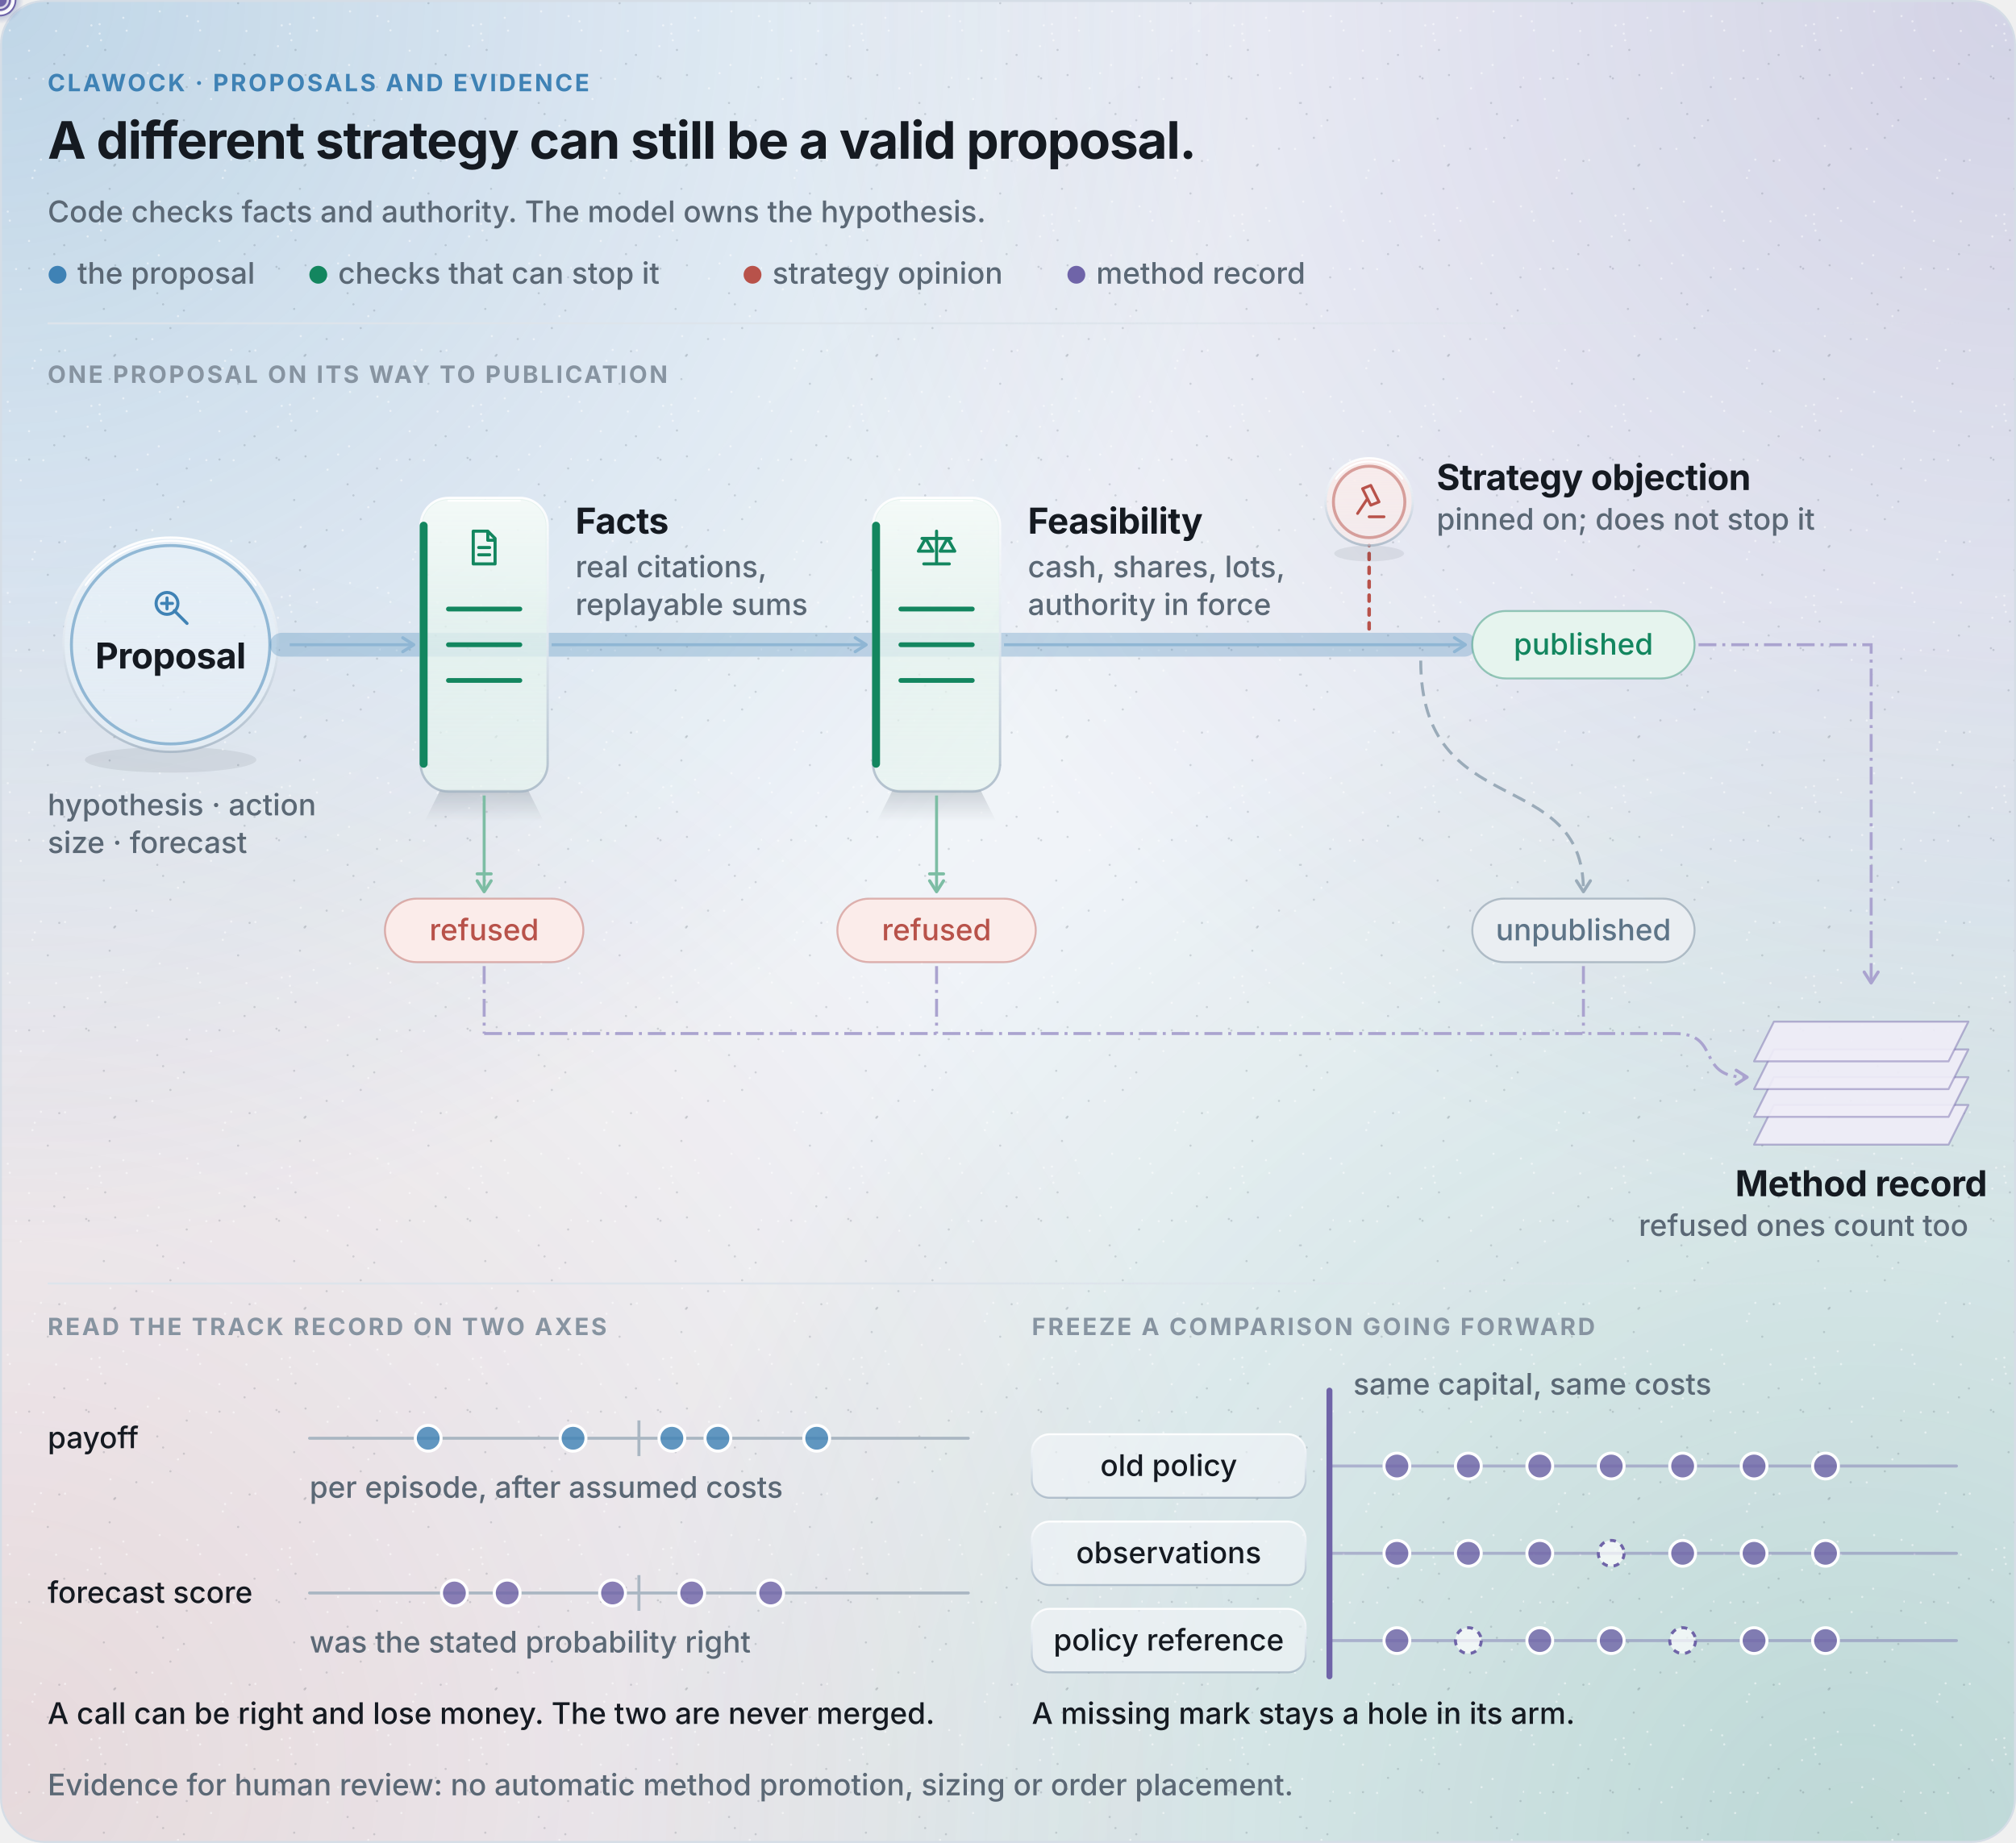
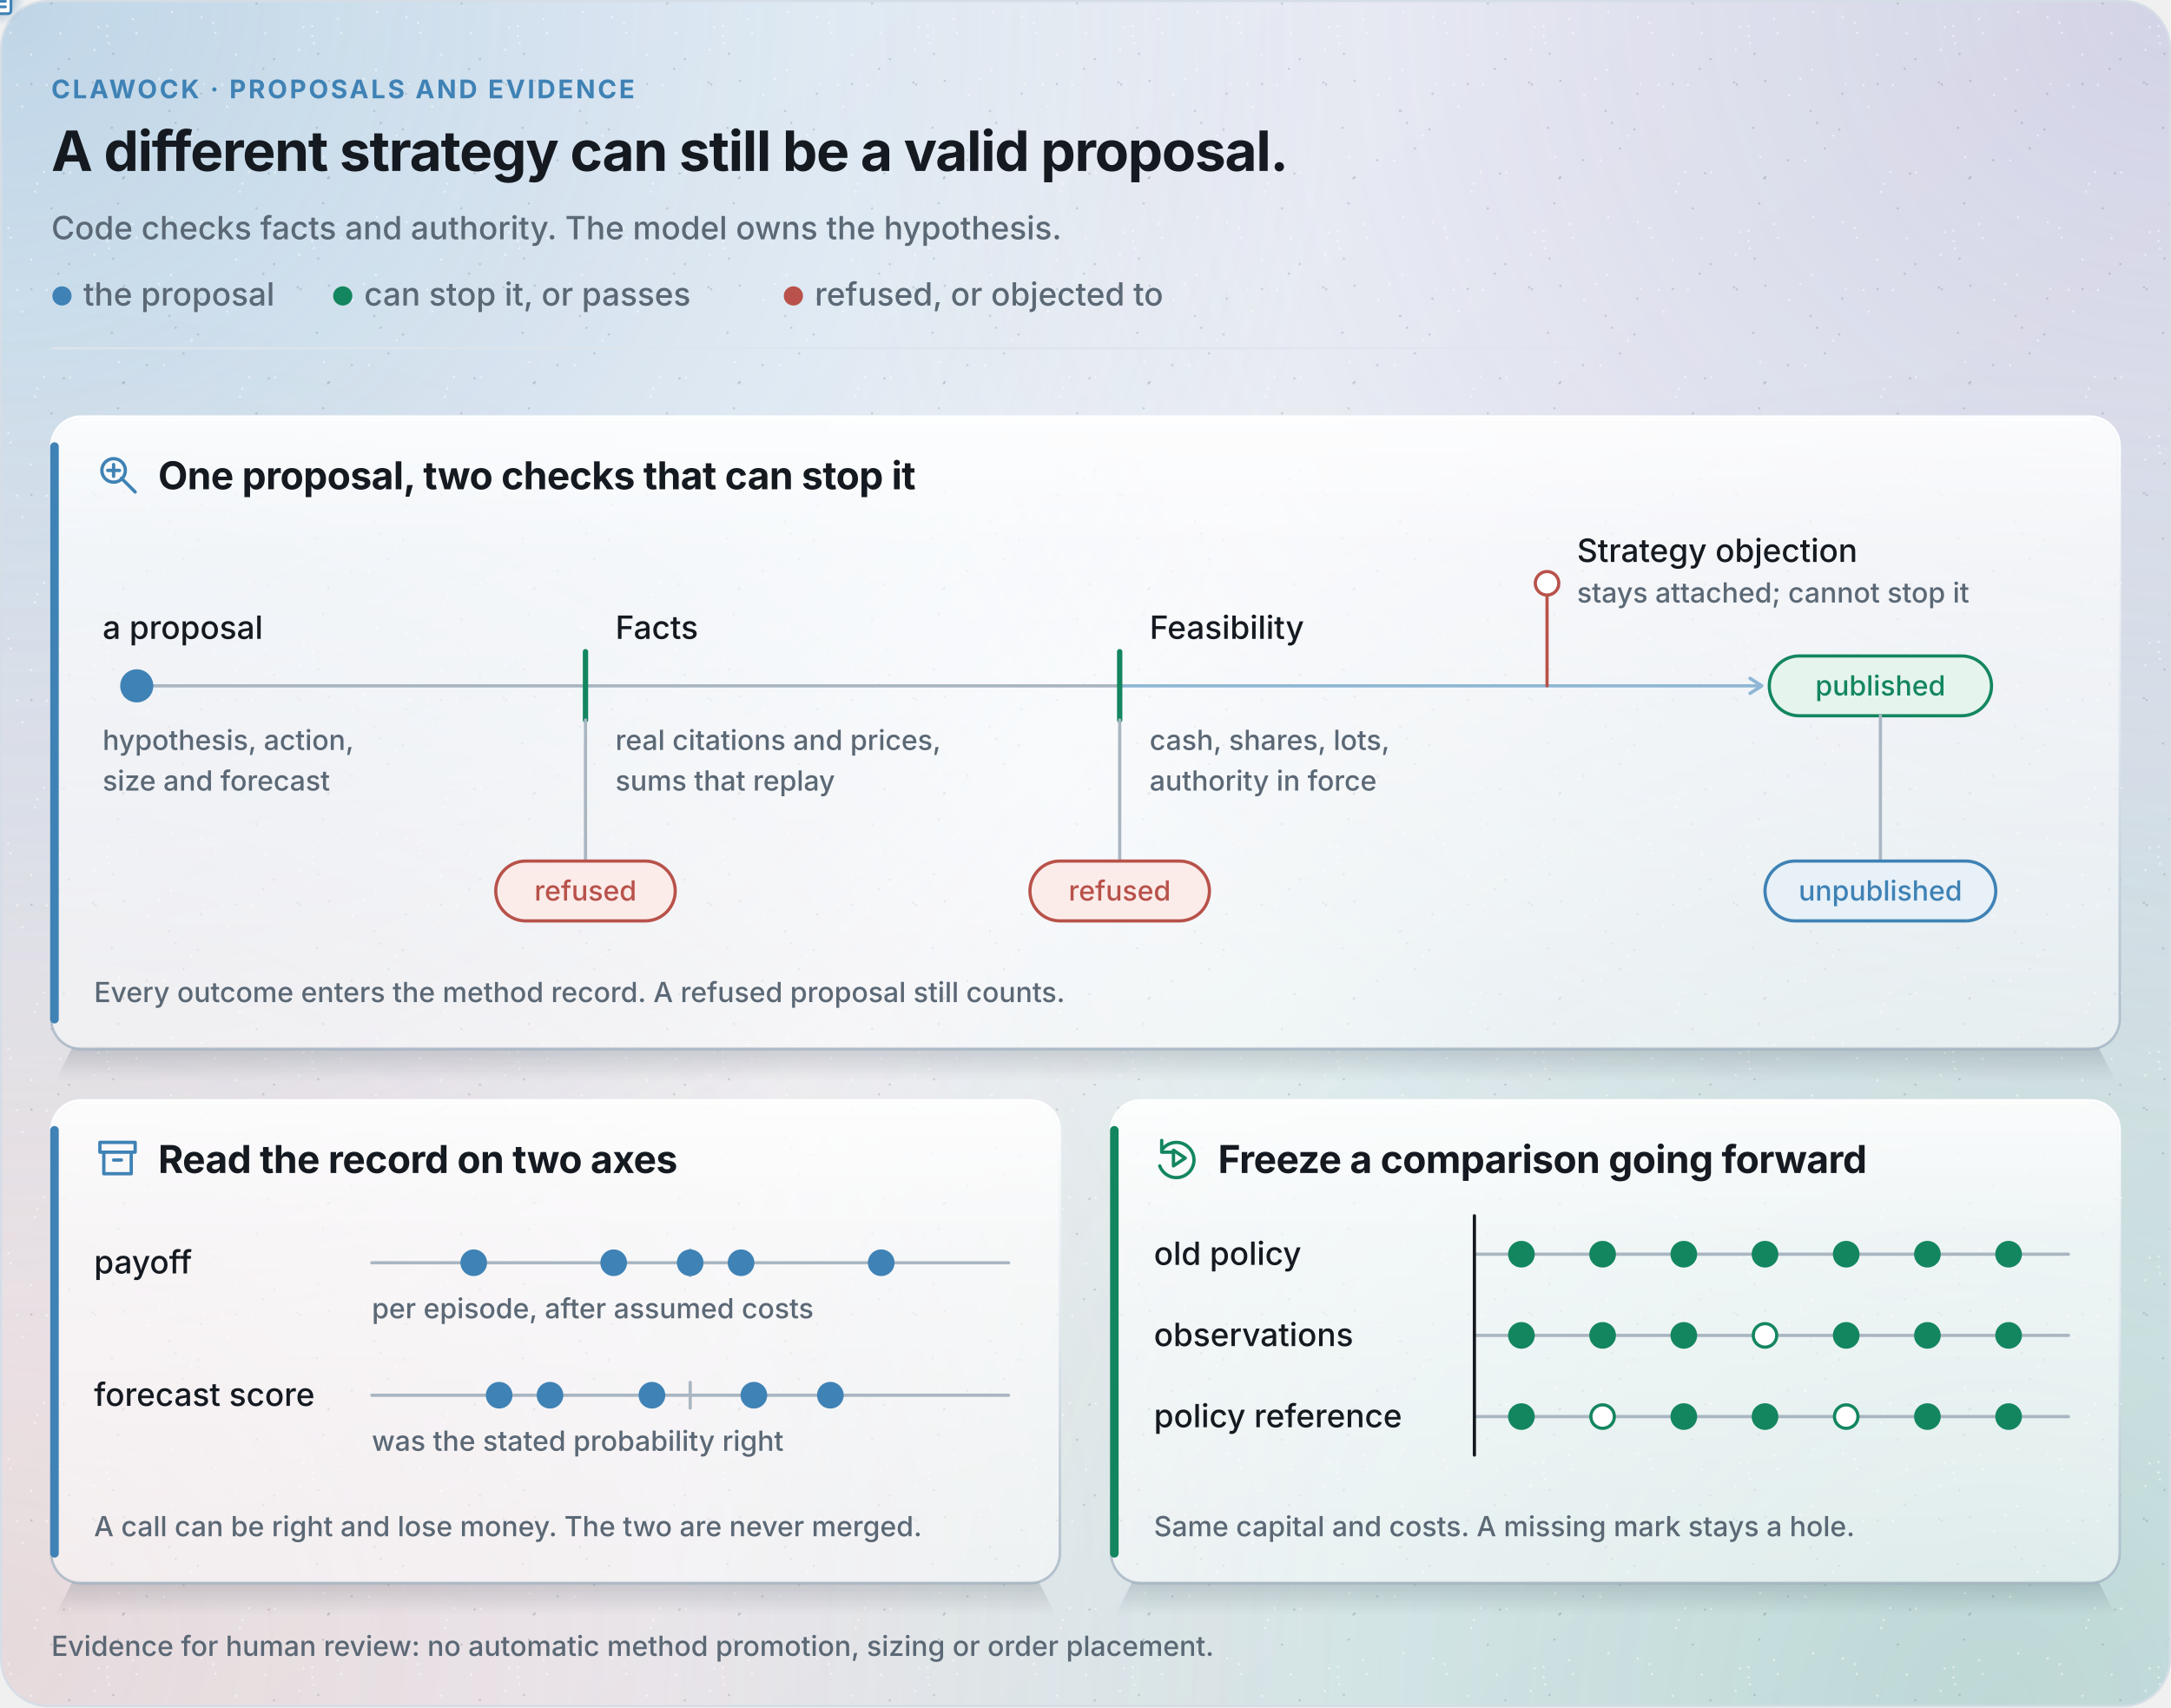
- <svg xmlns="http://www.w3.org/2000/svg" xmlns:xlink="http://www.w3.org/1999/xlink" width="1016" height="929" viewBox="0 0 1016 929" role="img" aria-labelledby="title desc">
+ <svg xmlns="http://www.w3.org/2000/svg" xmlns:xlink="http://www.w3.org/1999/xlink" width="1016" height="799" viewBox="0 0 1016 799" role="img" aria-labelledby="title desc">
  <defs>
    <linearGradient id="page" x1="0" y1="0" x2="1" y2="1">
      <stop offset="0" stop-color="#f7f9fc" />
      <stop offset=".6" stop-color="#eef2f7" />
      <stop offset="1" stop-color="#e6ecf3" />
    </linearGradient>
    <radialGradient id="field-blue" cx="0" cy="0" r="629.92" gradientUnits="userSpaceOnUse">
      <stop offset="0" stop-color="#3f82b5" stop-opacity="0.3" />
      <stop offset="1" stop-color="#3f82b5" stop-opacity="0" />
    </radialGradient>
    <radialGradient id="field-violet" cx="1016" cy="0" r="629.92" gradientUnits="userSpaceOnUse">
      <stop offset="0" stop-color="#6f64a8" stop-opacity="0.22" />
      <stop offset="1" stop-color="#6f64a8" stop-opacity="0" />
    </radialGradient>
-     <radialGradient id="field-green" cx="934.72" cy="929" r="629.92" gradientUnits="userSpaceOnUse">
+     <radialGradient id="field-green" cx="934.72" cy="799" r="629.92" gradientUnits="userSpaceOnUse">
      <stop offset="0" stop-color="#13865f" stop-opacity="0.2" />
      <stop offset="1" stop-color="#13865f" stop-opacity="0" />
    </radialGradient>
-     <radialGradient id="field-warm" cx="0" cy="891.84" r="629.92" gradientUnits="userSpaceOnUse">
+     <radialGradient id="field-warm" cx="0" cy="767.04" r="629.92" gradientUnits="userSpaceOnUse">
      <stop offset="0" stop-color="#b8524a" stop-opacity="0.16" />
      <stop offset="1" stop-color="#b8524a" stop-opacity="0" />
    </radialGradient>
    <pattern id="grain" width="96" height="96" patternUnits="userSpaceOnUse">
      <circle cx="32.83" cy="80.8" r=".55" fill="#ffffff" fill-opacity=".5" />
      <circle cx="21.85" cy="39.82" r=".55" fill="#ffffff" fill-opacity=".5" />
      <circle cx="29.91" cy="81.24" r=".55" fill="#22303c" fill-opacity=".16" />
      <circle cx="44.21" cy="23.3" r=".55" fill="#ffffff" fill-opacity=".5" />
      <circle cx="94.19" cy="43.92" r=".55" fill="#22303c" fill-opacity=".16" />
      <circle cx="14.73" cy="39.42" r=".55" fill="#22303c" fill-opacity=".16" />
      <circle cx="32.39" cy="27.72" r=".55" fill="#22303c" fill-opacity=".16" />
      <circle cx="44.77" cy="39.54" r=".55" fill="#22303c" fill-opacity=".16" />
      <circle cx="55.71" cy="73.6" r=".55" fill="#ffffff" fill-opacity=".5" />
      <circle cx="80.57" cy="5.74" r=".55" fill="#ffffff" fill-opacity=".5" />
      <circle cx="74.55" cy="36.92" r=".55" fill="#ffffff" fill-opacity=".5" />
      <circle cx="58.13" cy="37.86" r=".55" fill="#22303c" fill-opacity=".16" />
      <circle cx="53.07" cy="25.2" r=".55" fill="#22303c" fill-opacity=".16" />
      <circle cx="27.37" cy="32.22" r=".55" fill="#22303c" fill-opacity=".16" />
      <circle cx="10.47" cy="49.96" r=".55" fill="#ffffff" fill-opacity=".5" />
      <circle cx="24.13" cy="1.62" r=".55" fill="#22303c" fill-opacity=".16" />
      <circle cx="58.11" cy="83.04" r=".55" fill="#22303c" fill-opacity=".16" />
      <circle cx="50.97" cy="20.3" r=".55" fill="#ffffff" fill-opacity=".5" />
      <circle cx="28.31" cy="15.64" r=".55" fill="#ffffff" fill-opacity=".5" />
      <circle cx="82.29" cy="57.54" r=".55" fill="#22303c" fill-opacity=".16" />
      <circle cx="8.11" cy="39.76" r=".55" fill="#ffffff" fill-opacity=".5" />
      <circle cx="50.25" cy="12.22" r=".55" fill="#ffffff" fill-opacity=".5" />
      <circle cx="3.91" cy="10.76" r=".55" fill="#ffffff" fill-opacity=".5" />
      <circle cx="68.77" cy="75.06" r=".55" fill="#22303c" fill-opacity=".16" />
      <circle cx="50.27" cy="16.96" r=".55" fill="#ffffff" fill-opacity=".5" />
      <circle cx="17.53" cy="86.06" r=".55" fill="#ffffff" fill-opacity=".5" />
      <circle cx="79.35" cy="51.96" r=".55" fill="#22303c" fill-opacity=".16" />
      <circle cx="85.97" cy="69.54" r=".55" fill="#22303c" fill-opacity=".16" />
      <circle cx="55.31" cy="95.28" r=".55" fill="#22303c" fill-opacity=".16" />
      <circle cx="20.65" cy="80.54" r=".55" fill="#ffffff" fill-opacity=".5" />
      <circle cx="52.39" cy="59.88" r=".55" fill="#22303c" fill-opacity=".16" />
      <circle cx="62.21" cy="8.98" r=".55" fill="#ffffff" fill-opacity=".5" />
      <circle cx="89.79" cy="63.52" r=".55" fill="#ffffff" fill-opacity=".5" />
      <circle cx="80.09" cy="32.78" r=".55" fill="#ffffff" fill-opacity=".5" />
      <circle cx="4.95" cy="15.32" r=".55" fill="#ffffff" fill-opacity=".5" />
      <circle cx="76.85" cy="75.14" r=".55" fill="#ffffff" fill-opacity=".5" />
      <circle cx="69.23" cy="44.56" r=".55" fill="#ffffff" fill-opacity=".5" />
      <circle cx="57.61" cy="83.58" r=".55" fill="#22303c" fill-opacity=".16" />
      <circle cx="16.39" cy="89.8" r=".55" fill="#ffffff" fill-opacity=".5" />
      <circle cx="92.77" cy="60.66" r=".55" fill="#22303c" fill-opacity=".16" />
      <circle cx="46.11" cy="12.8" r=".55" fill="#ffffff" fill-opacity=".5" />
      <circle cx="14.65" cy="25.58" r=".55" fill="#ffffff" fill-opacity=".5" />
      <circle cx="94.39" cy="8.12" r=".55" fill="#ffffff" fill-opacity=".5" />
      <circle cx="63.89" cy="15.46" r=".55" fill="#ffffff" fill-opacity=".5" />
      <circle cx="43.47" cy="38.64" r=".55" fill="#22303c" fill-opacity=".16" />
      <circle cx="95.85" cy="39.26" r=".55" fill="#ffffff" fill-opacity=".5" />
    </pattern>
    <linearGradient id="glass" x1="0" y1="0" x2="0" y2="1">
      <stop offset="0" stop-color="#ffffff" stop-opacity=".74" />
      <stop offset="1" stop-color="#ffffff" stop-opacity=".48" />
    </linearGradient>
-     <linearGradient id="glass-blue" x1="0" y1="0" x2="0" y2="1">
-       <stop offset="0" stop-color="#e8f1f8" stop-opacity=".88" />
-       <stop offset="1" stop-color="#e8f1f8" stop-opacity=".60" />
-     </linearGradient>
-     <linearGradient id="glass-green" x1="0" y1="0" x2="0" y2="1">
-       <stop offset="0" stop-color="#e6f4ee" stop-opacity=".88" />
-       <stop offset="1" stop-color="#e6f4ee" stop-opacity=".60" />
-     </linearGradient>
-     <linearGradient id="glass-warm" x1="0" y1="0" x2="0" y2="1">
-       <stop offset="0" stop-color="#fbecea" stop-opacity=".88" />
-       <stop offset="1" stop-color="#fbecea" stop-opacity=".60" />
-     </linearGradient>
-     <linearGradient id="glass-slate" x1="0" y1="0" x2="0" y2="1">
-       <stop offset="0" stop-color="#eaeef2" stop-opacity=".88" />
-       <stop offset="1" stop-color="#eaeef2" stop-opacity=".60" />
-     </linearGradient>
-     <linearGradient id="glass-violet" x1="0" y1="0" x2="0" y2="1">
-       <stop offset="0" stop-color="#efedf7" stop-opacity=".88" />
-       <stop offset="1" stop-color="#efedf7" stop-opacity=".60" />
-     </linearGradient>
    <linearGradient id="sheen" x1="0" y1="0" x2="0" y2="1">
      <stop offset="0" stop-color="#ffffff" stop-opacity=".55" />
      <stop offset="1" stop-color="#ffffff" stop-opacity="0" />
    </linearGradient>
    <linearGradient id="rim" x1="0" y1="0" x2="0" y2="1">
      <stop offset="0" stop-color="#ffffff" stop-opacity=".95" />
      <stop offset=".5" stop-color="#dfe7ef" stop-opacity=".9" />
      <stop offset="1" stop-color="#9fb0c0" stop-opacity=".75" />
    </linearGradient>
    <linearGradient id="lift" x1="0" y1="0" x2="0" y2="1">
      <stop offset="0" stop-color="#1c2b3a" stop-opacity=".17" />
      <stop offset="1" stop-color="#1c2b3a" stop-opacity="0" />
    </linearGradient>
    <linearGradient id="rule" x1="24" y1="0" x2="992" y2="0" gradientUnits="userSpaceOnUse">
      <stop offset=".5" stop-color="#dde4eb" />
      <stop offset="1" stop-color="#dde4eb" stop-opacity="0" />
    </linearGradient>
-     <radialGradient id="glow-blue">
-       <stop offset=".4" stop-color="#3f82b5" stop-opacity=".36" />
-       <stop offset=".72" stop-color="#3f82b5" stop-opacity=".14" />
-       <stop offset="1" stop-color="#3f82b5" stop-opacity="0" />
-     </radialGradient>
-     <radialGradient id="glow-green">
-       <stop offset=".4" stop-color="#13865f" stop-opacity=".36" />
-       <stop offset=".72" stop-color="#13865f" stop-opacity=".14" />
-       <stop offset="1" stop-color="#13865f" stop-opacity="0" />
-     </radialGradient>
-     <radialGradient id="glow-warm">
-       <stop offset=".4" stop-color="#b8524a" stop-opacity=".36" />
-       <stop offset=".72" stop-color="#b8524a" stop-opacity=".14" />
-       <stop offset="1" stop-color="#b8524a" stop-opacity="0" />
-     </radialGradient>
-     <radialGradient id="glow-slate">
-       <stop offset=".4" stop-color="#5d7487" stop-opacity=".36" />
-       <stop offset=".72" stop-color="#5d7487" stop-opacity=".14" />
-       <stop offset="1" stop-color="#5d7487" stop-opacity="0" />
-     </radialGradient>
-     <radialGradient id="glow-violet">
-       <stop offset=".4" stop-color="#6f64a8" stop-opacity=".36" />
-       <stop offset=".72" stop-color="#6f64a8" stop-opacity=".14" />
-       <stop offset="1" stop-color="#6f64a8" stop-opacity="0" />
-     </radialGradient>
    <marker id="arr" markerWidth="10" markerHeight="10" refX="6" refY="5" orient="auto" markerUnits="userSpaceOnUse">
      <path d="M1 1.5L6.5 5L1 8.5" fill="none" stroke="#a9b6c2" stroke-width="1.6" stroke-linecap="round" stroke-linejoin="round" />
    </marker>
    <radialGradient id="glow-data">
      <stop offset=".4" stop-color="#3f82b5" stop-opacity=".36" />
      <stop offset=".72" stop-color="#3f82b5" stop-opacity=".14" />
      <stop offset="1" stop-color="#3f82b5" stop-opacity="0" />
    </radialGradient>
    <marker id="arr-data" markerWidth="12" markerHeight="10" refX="6" refY="5" orient="auto" markerUnits="userSpaceOnUse">
      <path d="M1 1.5L6.5 5L1 8.5" fill="none" stroke="#8fb6d4" stroke-width="1.6" stroke-linecap="round" stroke-linejoin="round" />
    </marker>
    <g id="pk-data">
      <circle r="12" fill="url(#glow-data)" />
      <g class="pk" transform="scale(0.64) translate(-12 -12)" stroke="#3f82b5">
        <path fill="#fff" d="M6 22a2 2 0 0 1-2-2V4a2 2 0 0 1 2-2h8a2.4 2.4 0 0 1 1.704.706l3.588 3.588A2.4 2.4 0 0 1 20 8v12a2 2 0 0 1-2 2z" />
        <path d="M14 2v5a1 1 0 0 0 1 1h5M10 9H8M16 13H8M16 17H8" />
      </g>
    </g>
-     <radialGradient id="glow-decision">
-       <stop offset=".4" stop-color="#5d7487" stop-opacity=".36" />
-       <stop offset=".72" stop-color="#5d7487" stop-opacity=".14" />
-       <stop offset="1" stop-color="#5d7487" stop-opacity="0" />
-     </radialGradient>
-     <marker id="arr-decision" markerWidth="12" markerHeight="10" refX="6" refY="5" orient="auto" markerUnits="userSpaceOnUse">
-       <path d="M1 1.5L6.5 5L1 8.5" fill="none" stroke="#9aabb9" stroke-width="1.6" stroke-linecap="round" stroke-linejoin="round" />
-     </marker>
-     <radialGradient id="glow-gate">
-       <stop offset=".4" stop-color="#13865f" stop-opacity=".36" />
-       <stop offset=".72" stop-color="#13865f" stop-opacity=".14" />
-       <stop offset="1" stop-color="#13865f" stop-opacity="0" />
-     </radialGradient>
-     <marker id="arr-gate" markerWidth="12" markerHeight="10" refX="9.5" refY="5" orient="auto" markerUnits="userSpaceOnUse">
-       <path d="M1 1.5V8.5M4.5 1.5L10 5L4.5 8.5" fill="none" stroke="#7dbda4" stroke-width="1.6" stroke-linecap="round" stroke-linejoin="round" />
-     </marker>
-     <radialGradient id="glow-feedback">
-       <stop offset=".4" stop-color="#6f64a8" stop-opacity=".36" />
-       <stop offset=".72" stop-color="#6f64a8" stop-opacity=".14" />
-       <stop offset="1" stop-color="#6f64a8" stop-opacity="0" />
-     </radialGradient>
-     <marker id="arr-feedback" markerWidth="12" markerHeight="10" refX="6" refY="5" orient="auto" markerUnits="userSpaceOnUse">
-       <path d="M1 1.5L6.5 5L1 8.5" fill="none" stroke="#aaa3cf" stroke-width="1.6" stroke-linecap="round" stroke-linejoin="round" />
-     </marker>
-     <g id="pk-feedback">
-       <circle r="12" fill="url(#glow-feedback)" />
-       <g class="pk" transform="scale(0.56) translate(-12 -12)" stroke="#6f64a8">
-         <circle fill="#fff" stroke-width="1.5" cx="12" cy="12" r="14" />
-         <path d="M3 12a9 9 0 1 0 9-9 9.75 9.75 0 0 0-6.74 2.74L3 8M3 3v5h5" />
-       </g>
-     </g>
-     <style>text{font-family:-apple-system,BlinkMacSystemFont,"SF Pro Text","Segoe UI",Inter,Roboto,"Helvetica Neue",Arial,sans-serif}.kick{font-size:12px;font-weight:700}.title{font-size:26px;font-weight:750}.sub{font-size:15px;font-weight:450}.h{font-size:18px;font-weight:700}.b{font-size:15px;font-weight:450}.m{font-size:15px;font-weight:450}.code{font-size:13px;font-weight:500}.tag{font-size:12px;font-weight:700}.kick{letter-spacing:1.1px}.title{letter-spacing:-.5px}.h{letter-spacing:-.2px}.tag{letter-spacing:.9px}.pk{fill:none;stroke-width:2;stroke-linecap:round;stroke-linejoin:round}.code{font-family:ui-monospace,SFMono-Regular,Menlo,Consolas,"Liberation Mono",monospace}.breathe{animation:breathe 2.4s ease-in-out infinite}@keyframes breathe{50%{opacity:.35}}@media (prefers-reduced-motion:reduce){.pulse{display:none}.breathe,.sweep{animation:none}}</style>
+     <style>text{font-family:-apple-system,BlinkMacSystemFont,"SF Pro Text","Segoe UI",Inter,Roboto,"Helvetica Neue",Arial,sans-serif}.kick{font-size:12px;font-weight:700}.title{font-size:26px;font-weight:750}.sub{font-size:15px;font-weight:450}.h{font-size:18px;font-weight:700}.b{font-size:15px;font-weight:450}.m{font-size:15px;font-weight:450}.code{font-size:13px;font-weight:500}.tag{font-size:12px;font-weight:700}.c{font-size:13px;font-weight:500}.kick{letter-spacing:1.1px}.title{letter-spacing:-.5px}.h{letter-spacing:-.2px}.tag{letter-spacing:.9px}.pk{fill:none;stroke-width:2;stroke-linecap:round;stroke-linejoin:round}.code{font-family:ui-monospace,SFMono-Regular,Menlo,Consolas,"Liberation Mono",monospace}.breathe{animation:breathe 2.4s ease-in-out infinite}@keyframes breathe{50%{opacity:.35}}@media (prefers-reduced-motion:reduce){.pulse{display:none}.breathe,.sweep{animation:none}}</style>
  </defs>
-   <rect x=".5" y=".5" width="1015" height="928" rx="22" fill="url(#page)" />
-   <rect x=".5" y=".5" width="1015" height="928" rx="22" fill="url(#field-blue)" />
-   <rect x=".5" y=".5" width="1015" height="928" rx="22" fill="url(#field-violet)" />
-   <rect x=".5" y=".5" width="1015" height="928" rx="22" fill="url(#field-green)" />
-   <rect x=".5" y=".5" width="1015" height="928" rx="22" fill="url(#field-warm)" />
-   <rect x=".5" y=".5" width="1015" height="928" rx="22" fill="url(#grain)" stroke="#d5dde6" />
+   <rect x=".5" y=".5" width="1015" height="798" rx="22" fill="url(#page)" />
+   <rect x=".5" y=".5" width="1015" height="798" rx="22" fill="url(#field-blue)" />
+   <rect x=".5" y=".5" width="1015" height="798" rx="22" fill="url(#field-violet)" />
+   <rect x=".5" y=".5" width="1015" height="798" rx="22" fill="url(#field-green)" />
+   <rect x=".5" y=".5" width="1015" height="798" rx="22" fill="url(#field-warm)" />
+   <rect x=".5" y=".5" width="1015" height="798" rx="22" fill="url(#grain)" stroke="#d5dde6" />
  <text x="24" y="46" class="kick">
    <tspan fill="#3f82b5">CLAWOCK · PROPOSALS AND EVIDENCE</tspan>
  </text>
  <text x="24" y="80" class="title">
    <tspan fill="#151a21">A different strategy can still be a valid proposal.</tspan>
  </text>
  <text x="24" y="112" class="sub">
    <tspan fill="#5b6875">Code checks facts and authority. The model owns the hypothesis.</tspan>
  </text>
  <circle cx="29" cy="138.5" r="4.5" fill="#3f82b5" />
  <text x="39" y="143" class="m">
    <tspan fill="#5b6875">the proposal</tspan>
  </text>
  <circle cx="160.4" cy="138.5" r="4.5" fill="#13865f" />
  <text x="170.4" y="143" class="m">
-     <tspan fill="#5b6875">checks that can stop it</tspan>
-   </text>
-   <circle cx="379.25" cy="138.5" r="4.5" fill="#b8524a" />
-   <text x="389.25" y="143" class="m">
-     <tspan fill="#5b6875">strategy opinion</tspan>
-   </text>
-   <circle cx="542.45" cy="138.5" r="4.5" fill="#6f64a8" />
-   <text x="552.45" y="143" class="m">
-     <tspan fill="#5b6875">method record</tspan>
+     <tspan fill="#5b6875">can stop it, or passes</tspan>
+   </text>
+   <circle cx="371.3" cy="138.5" r="4.5" fill="#b8524a" />
+   <text x="381.3" y="143" class="m">
+     <tspan fill="#5b6875">refused, or objected to</tspan>
  </text>
  <path d="M24 163H992" stroke="url(#rule)" />
-   <text x="24" y="193" class="kick">
-     <tspan fill="#8794a1">ONE PROPOSAL ON ITS WAY TO PUBLICATION</tspan>
-   </text>
-   <ellipse cx="86" cy="383" rx="43.2" ry="6.48" fill="#1c2b3a" fill-opacity=".08" />
-   <circle cx="86" cy="325" r="54" fill="url(#glass-blue)" stroke="url(#rim)" stroke-width="1.2" />
-   <path d="M128.9 294.9A52.4 52.4 0 0 0 43.1 294.9" fill="none" stroke="#ffffff" stroke-opacity=".95" stroke-linecap="round" />
-   <circle cx="86" cy="325" r="50" fill="none" stroke="#3f82b5" stroke-opacity=".5" stroke-width="1.5" />
-   <g class="hero-icon" data-icon="lens" transform="translate(75 295) scale(0.916667)" fill="none" stroke="#3f82b5" stroke-width="1.7" stroke-linecap="round" stroke-linejoin="round" aria-hidden="true">
+   <path d="M34 490H982L990 506H26Z" fill="url(#lift)" />
+   <rect x="24" y="195" width="968" height="296" rx="14" fill="url(#glass)" stroke="url(#rim)" stroke-width="1.2" />
+   <rect class="sheen" x="25" y="196" width="966" height="64" rx="13" fill="url(#sheen)" />
+   <path d="M38 196.4H978" stroke="#ffffff" stroke-opacity=".95" stroke-linecap="round" />
+   <path d="M25.5 209V477" stroke="#3f82b5" stroke-width="4" stroke-linecap="round" />
+   <g class="hero-icon" data-icon="lens" transform="translate(44 211) scale(0.916667)" fill="none" stroke="#3f82b5" stroke-width="1.7" stroke-linecap="round" stroke-linejoin="round" aria-hidden="true">
    <circle cx="10" cy="10" r="6" />
    <path d="M14 14l7 7M7 10h6m-3-3v6" />
  </g>
-   <text x="86" y="337" class="h" text-anchor="middle">
-     <tspan fill="#151a21">Proposal</tspan>
-   </text>
-   <text x="24" y="411" class="m">
-     <tspan fill="#5b6875">hypothesis · action</tspan>
-   </text>
-   <text x="24" y="430" class="m">
-     <tspan fill="#5b6875">size · forecast</tspan>
-   </text>
-   <path d="M142 325H738" stroke="#3f82b5" stroke-opacity=".28" stroke-width="12" stroke-linecap="round" />
-   <path id="w1" data-kind="data" d="M146 325H208" fill="none" stroke="#8fb6d4" stroke-width="1.5" marker-end="url(#arr-data)" />
-   <g class="pulse">
-     <circle r="7" fill="url(#glow-data)" />
-     <circle r="3.4" fill="#3f82b5" />
-     <animateMotion dur="2.2s" begin="0.00s" repeatCount="indefinite" keyPoints="0;1" keyTimes="0;1" calcMode="spline" keySplines=".45 0 .55 1">
+   <text x="74" y="229" class="h">
+     <tspan fill="#151a21">One proposal, two checks that can stop it</tspan>
+   </text>
+   <path d="M64 321H524" fill="none" stroke="#a9b6c2" stroke-width="1.5" stroke-linecap="round" stroke-linejoin="round" />
+   <path id="w1" data-kind="data" d="M524 321H824" fill="none" stroke="#8fb6d4" stroke-width="1.5" marker-end="url(#arr-data)" />
+   <use class="pulse" href="#pk-data" xlink:href="#pk-data">
+     <animateMotion dur="3.2s" begin="0.00s" repeatCount="indefinite" keyPoints="0.040;0.940" keyTimes="0;1" calcMode="spline" keySplines=".45 0 .55 1">
      <mpath href="#w1" xlink:href="#w1" />
    </animateMotion>
+     <animate attributeName="opacity" values="0;1;1;0" keyTimes="0;.14;.86;1" dur="3.2s" begin="0.00s" repeatCount="indefinite" />
+   </use>
+   <circle cx="64.0" cy="321" r="7" fill="#3f82b5" stroke="#3f82b5" stroke-width="1.5" />
+   <text x="48" y="299" class="b">
+     <tspan fill="#151a21">a proposal</tspan>
+   </text>
+   <text x="48" y="351" class="c">
+     <tspan fill="#5b6875">hypothesis, action,</tspan>
+   </text>
+   <text x="48" y="370" class="c">
+     <tspan fill="#5b6875">size and forecast</tspan>
+   </text>
+   <path d="M274 305v32" fill="none" stroke="#13865f" stroke-width="2.5" stroke-linecap="round" stroke-linejoin="round" />
+   <text x="288" y="299" class="b">
+     <tspan fill="#151a21">Facts</tspan>
+   </text>
+   <text x="288" y="351" class="c">
+     <tspan fill="#5b6875">real citations and prices,</tspan>
+   </text>
+   <text x="288" y="370" class="c">
+     <tspan fill="#5b6875">sums that replay</tspan>
+   </text>
+   <path d="M274 337V403" fill="none" stroke="#a9b6c2" stroke-width="1.5" stroke-linecap="round" stroke-linejoin="round" />
+   <rect x="232" y="403" width="84" height="28" rx="14" fill="#fbecea" stroke="#b8524a" stroke-width="1.5" />
+   <text x="274" y="421.5" class="c" text-anchor="middle">
+     <tspan fill="#b8524a">refused</tspan>
+   </text>
+   <path d="M524 305v32" fill="none" stroke="#13865f" stroke-width="2.5" stroke-linecap="round" stroke-linejoin="round" />
+   <text x="538" y="299" class="b">
+     <tspan fill="#151a21">Feasibility</tspan>
+   </text>
+   <text x="538" y="351" class="c">
+     <tspan fill="#5b6875">cash, shares, lots,</tspan>
+   </text>
+   <text x="538" y="370" class="c">
+     <tspan fill="#5b6875">authority in force</tspan>
+   </text>
+   <path d="M524 337V403" fill="none" stroke="#a9b6c2" stroke-width="1.5" stroke-linecap="round" stroke-linejoin="round" />
+   <rect x="482" y="403" width="84" height="28" rx="14" fill="#fbecea" stroke="#b8524a" stroke-width="1.5" />
+   <text x="524" y="421.5" class="c" text-anchor="middle">
+     <tspan fill="#b8524a">refused</tspan>
+   </text>
+   <path d="M724 321V273" fill="none" stroke="#b8524a" stroke-width="1.5" stroke-linecap="round" stroke-linejoin="round" />
+   <circle cx="724.0" cy="273" r="5.5" fill="#ffffff" stroke="#b8524a" stroke-width="1.5" />
+   <text x="738" y="263" class="b">
+     <tspan fill="#151a21">Strategy objection</tspan>
+   </text>
+   <text x="738" y="282" class="c">
+     <tspan fill="#5b6875">stays attached; cannot stop it</tspan>
+   </text>
+   <rect x="828" y="307" width="104" height="28" rx="14" fill="#e6f4ee" stroke="#13865f" stroke-width="1.5" />
+   <text x="880" y="325.5" class="c" text-anchor="middle">
+     <tspan fill="#13865f">published</tspan>
+   </text>
+   <path d="M880 335V403" fill="none" stroke="#a9b6c2" stroke-width="1.5" stroke-linecap="round" stroke-linejoin="round" />
+   <rect x="826" y="403" width="108" height="28" rx="14" fill="#e8f1f8" stroke="#3f82b5" stroke-width="1.5" />
+   <text x="880" y="421.5" class="c" text-anchor="middle">
+     <tspan fill="#3f82b5">unpublished</tspan>
+   </text>
+   <text x="44" y="469" class="c">
+     <tspan fill="#5b6875">Every outcome enters the method record. A refused proposal still counts.</tspan>
+   </text>
+   <path d="M34 740H486L494 756H26Z" fill="url(#lift)" />
+   <rect x="24" y="515" width="472" height="226" rx="14" fill="url(#glass)" stroke="url(#rim)" stroke-width="1.2" />
+   <rect class="sheen" x="25" y="516" width="470" height="64" rx="13" fill="url(#sheen)" />
+   <path d="M38 516.4H482" stroke="#ffffff" stroke-opacity=".95" stroke-linecap="round" />
+   <path d="M25.5 529V727" stroke="#3f82b5" stroke-width="4" stroke-linecap="round" />
+   <g class="hero-icon" data-icon="record" transform="translate(44 531) scale(0.916667)" fill="none" stroke="#3f82b5" stroke-width="1.7" stroke-linecap="round" stroke-linejoin="round" aria-hidden="true">
+     <path d="M3 4h18v5H3ZM5 9v11h14V9M10 13h4" />
  </g>
-   <path d="M222 398H266L274 414H214Z" fill="url(#lift)" />
-   <rect x="212" y="251" width="64" height="148" rx="14" fill="url(#glass-green)" stroke="url(#rim)" stroke-width="1.2" />
-   <rect class="sheen" x="213" y="252" width="62" height="64" rx="13" fill="url(#sheen)" />
-   <path d="M226 252.4H262" stroke="#ffffff" stroke-opacity=".95" stroke-linecap="round" />
-   <path d="M213.5 265V385" stroke="#13865f" stroke-width="4" stroke-linecap="round" />
-   <g class="hero-icon" data-icon="filing" transform="translate(233 265) scale(0.916667)" fill="none" stroke="#13865f" stroke-width="1.7" stroke-linecap="round" stroke-linejoin="round" aria-hidden="true">
-     <path d="M6 3h8l4 4v14H6ZM14 3v5h4M9 12h6m-6 4h6" />
+   <text x="74" y="549" class="h">
+     <tspan fill="#151a21">Read the record on two axes</tspan>
+   </text>
+   <text x="44" y="596" class="b">
+     <tspan fill="#151a21">payoff</tspan>
+   </text>
+   <path d="M174 591H472M323 585v12" fill="none" stroke="#a9b6c2" stroke-width="1.5" stroke-linecap="round" stroke-linejoin="round" />
+   <circle cx="221.7" cy="591" r="5.5" fill="#3f82b5" stroke="#3f82b5" stroke-width="1.5" />
+   <circle cx="346.8" cy="591" r="5.5" fill="#3f82b5" stroke="#3f82b5" stroke-width="1.5" />
+   <circle cx="287.2" cy="591" r="5.5" fill="#3f82b5" stroke="#3f82b5" stroke-width="1.5" />
+   <circle cx="412.4" cy="591" r="5.5" fill="#3f82b5" stroke="#3f82b5" stroke-width="1.5" />
+   <circle cx="323.0" cy="591" r="5.5" fill="#3f82b5" stroke="#3f82b5" stroke-width="1.5" />
+   <text x="174" y="617" class="c">
+     <tspan fill="#5b6875">per episode, after assumed costs</tspan>
+   </text>
+   <text x="44" y="658" class="b">
+     <tspan fill="#151a21">forecast score</tspan>
+   </text>
+   <path d="M174 653H472M323 647v12" fill="none" stroke="#a9b6c2" stroke-width="1.5" stroke-linecap="round" stroke-linejoin="round" />
+   <circle cx="388.6" cy="653" r="5.5" fill="#3f82b5" stroke="#3f82b5" stroke-width="1.5" />
+   <circle cx="257.4" cy="653" r="5.5" fill="#3f82b5" stroke="#3f82b5" stroke-width="1.5" />
+   <circle cx="352.8" cy="653" r="5.5" fill="#3f82b5" stroke="#3f82b5" stroke-width="1.5" />
+   <circle cx="233.6" cy="653" r="5.5" fill="#3f82b5" stroke="#3f82b5" stroke-width="1.5" />
+   <circle cx="305.1" cy="653" r="5.5" fill="#3f82b5" stroke="#3f82b5" stroke-width="1.5" />
+   <text x="174" y="679" class="c">
+     <tspan fill="#5b6875">was the stated probability right</tspan>
+   </text>
+   <text x="44" y="719" class="c">
+     <tspan fill="#5b6875">A call can be right and lose money. The two are never merged.</tspan>
+   </text>
+   <path d="M530 740H982L990 756H522Z" fill="url(#lift)" />
+   <rect x="520" y="515" width="472" height="226" rx="14" fill="url(#glass)" stroke="url(#rim)" stroke-width="1.2" />
+   <rect class="sheen" x="521" y="516" width="470" height="64" rx="13" fill="url(#sheen)" />
+   <path d="M534 516.4H978" stroke="#ffffff" stroke-opacity=".95" stroke-linecap="round" />
+   <path d="M521.5 529V727" stroke="#13865f" stroke-width="4" stroke-linecap="round" />
+   <g class="hero-icon" data-icon="replay" transform="translate(540 531) scale(0.916667)" fill="none" stroke="#13865f" stroke-width="1.7" stroke-linecap="round" stroke-linejoin="round" aria-hidden="true">
+     <path d="M4 8a9 9 0 1 1-1 8M4 3v6h6" />
+     <path d="M10 8l6 4-6 4Z" />
  </g>
-   <path d="M226 307H262" stroke="#13865f" stroke-width="2.4" stroke-linecap="round" />
-   <path d="M226 325H262" stroke="#13865f" stroke-width="2.4" stroke-linecap="round" />
-   <path d="M226 343H262" stroke="#13865f" stroke-width="2.4" stroke-linecap="round" />
-   <text x="290" y="269" class="h">
-     <tspan fill="#151a21">Facts</tspan>
-   </text>
-   <text x="290" y="291" class="m">
-     <tspan fill="#5b6875">real citations,</tspan>
-   </text>
-   <text x="290" y="310" class="m">
-     <tspan fill="#5b6875">replayable sums</tspan>
-   </text>
-   <path id="w2" data-kind="gate" d="M244 401V449" fill="none" stroke="#7dbda4" stroke-width="1.5" marker-end="url(#arr-gate)" />
-   <g class="pulse">
-     <circle r="7" fill="url(#glow-gate)" />
-     <circle r="3.4" fill="#13865f" />
-     <animateMotion dur="2.2s" begin="0.00s" repeatCount="indefinite" keyPoints="0;1" keyTimes="0;1" calcMode="spline" keySplines=".45 0 .55 1">
-       <mpath href="#w2" xlink:href="#w2" />
-     </animateMotion>
-   </g>
-   <rect x="194" y="453" width="100" height="32" rx="16" fill="#fbecea" stroke="#b8524a" stroke-opacity=".4" />
-   <text x="244" y="474" class="m" text-anchor="middle">
-     <tspan fill="#b8524a">refused</tspan>
-   </text>
-   <path d="M450 398H494L502 414H442Z" fill="url(#lift)" />
-   <rect x="440" y="251" width="64" height="148" rx="14" fill="url(#glass-green)" stroke="url(#rim)" stroke-width="1.2" />
-   <rect class="sheen" x="441" y="252" width="62" height="64" rx="13" fill="url(#sheen)" />
-   <path d="M454 252.4H490" stroke="#ffffff" stroke-opacity=".95" stroke-linecap="round" />
-   <path d="M441.5 265V385" stroke="#13865f" stroke-width="4" stroke-linecap="round" />
-   <g class="hero-icon" data-icon="balance" transform="translate(461 265) scale(0.916667)" fill="none" stroke="#13865f" stroke-width="1.7" stroke-linecap="round" stroke-linejoin="round" aria-hidden="true">
-     <path d="M12 3v17M5 21h14M4 7h16M6 7l-4 7h8Zm12 0-4 7h8Z" />
-   </g>
-   <path d="M454 307H490" stroke="#13865f" stroke-width="2.4" stroke-linecap="round" />
-   <path d="M454 325H490" stroke="#13865f" stroke-width="2.4" stroke-linecap="round" />
-   <path d="M454 343H490" stroke="#13865f" stroke-width="2.4" stroke-linecap="round" />
-   <text x="518" y="269" class="h">
-     <tspan fill="#151a21">Feasibility</tspan>
-   </text>
-   <text x="518" y="291" class="m">
-     <tspan fill="#5b6875">cash, shares, lots,</tspan>
-   </text>
-   <text x="518" y="310" class="m">
-     <tspan fill="#5b6875">authority in force</tspan>
-   </text>
-   <path id="w3" data-kind="gate" d="M472 401V449" fill="none" stroke="#7dbda4" stroke-width="1.5" marker-end="url(#arr-gate)" />
-   <g class="pulse">
-     <circle r="7" fill="url(#glow-gate)" />
-     <circle r="3.4" fill="#13865f" />
-     <animateMotion dur="2.2s" begin="0.00s" repeatCount="indefinite" keyPoints="0;1" keyTimes="0;1" calcMode="spline" keySplines=".45 0 .55 1">
-       <mpath href="#w3" xlink:href="#w3" />
-     </animateMotion>
-   </g>
-   <rect x="422" y="453" width="100" height="32" rx="16" fill="#fbecea" stroke="#b8524a" stroke-opacity=".4" />
-   <text x="472" y="474" class="m" text-anchor="middle">
-     <tspan fill="#b8524a">refused</tspan>
-   </text>
-   <path id="w4" data-kind="data" d="M278 325H436" fill="none" stroke="#8fb6d4" stroke-width="1.5" marker-end="url(#arr-data)" />
-   <g class="pulse">
-     <circle r="7" fill="url(#glow-data)" />
-     <circle r="3.4" fill="#3f82b5" />
-     <animateMotion dur="2.2s" begin="0.00s" repeatCount="indefinite" keyPoints="0;1" keyTimes="0;1" calcMode="spline" keySplines=".45 0 .55 1">
-       <mpath href="#w4" xlink:href="#w4" />
-     </animateMotion>
-   </g>
-   <path id="w5" data-kind="data" d="M506 325H738" fill="none" stroke="#8fb6d4" stroke-width="1.5" marker-end="url(#arr-data)" />
-   <use class="pulse" href="#pk-data" xlink:href="#pk-data">
-     <animateMotion dur="3.0s" begin="0.00s" repeatCount="indefinite" keyPoints="0.052;0.922" keyTimes="0;1" calcMode="spline" keySplines=".45 0 .55 1">
-       <mpath href="#w5" xlink:href="#w5" />
-     </animateMotion>
-     <animate attributeName="opacity" values="0;1;1;0" keyTimes="0;.14;.86;1" dur="3.0s" begin="0.00s" repeatCount="indefinite" />
-   </use>
-   <path d="M690 317V275" stroke="#b8524a" stroke-width="1.8" stroke-dasharray="3 4" stroke-linecap="round" />
-   <ellipse cx="690" cy="279" rx="17.6" ry="4" fill="#1c2b3a" fill-opacity=".08" />
-   <circle cx="690" cy="253" r="22" fill="url(#glass-warm)" stroke="url(#rim)" stroke-width="1.2" />
-   <path d="M706.7 241.3A20.4 20.4 0 0 0 673.3 241.3" fill="none" stroke="#ffffff" stroke-opacity=".95" stroke-linecap="round" />
-   <circle cx="690" cy="253" r="18" fill="none" stroke="#b8524a" stroke-opacity=".5" stroke-width="1.5" />
-   <g class="hero-icon" data-icon="judge" transform="translate(680 243) scale(0.833333)" fill="none" stroke="#b8524a" stroke-width="1.7" stroke-linecap="round" stroke-linejoin="round" aria-hidden="true">
-     <path d="M8 4l5-2 5 10-5 2ZM11 10l-6 9M12 21h9" />
-   </g>
-   <text x="724" y="247" class="h">
-     <tspan fill="#151a21">Strategy objection</tspan>
-   </text>
-   <text x="724" y="267" class="m">
-     <tspan fill="#5b6875">pinned on; does not stop it</tspan>
-   </text>
-   <rect x="742" y="308" width="112" height="34" rx="17" fill="#e6f4ee" stroke="#13865f" stroke-opacity=".4" />
-   <text x="798" y="330" class="m" text-anchor="middle">
-     <tspan fill="#13865f">published</tspan>
-   </text>
-   <path id="w6" data-kind="decision" d="M716 333C716 415 798 385 798 449" fill="none" stroke="#9aabb9" stroke-width="1.5" stroke-dasharray="7 4" marker-end="url(#arr-decision)" />
-   <g class="pulse">
-     <circle r="7" fill="url(#glow-decision)" />
-     <circle r="3.4" fill="#5d7487" />
-     <animateMotion dur="2.2s" begin="0.00s" repeatCount="indefinite" keyPoints="0;1" keyTimes="0;1" calcMode="spline" keySplines=".45 0 .55 1">
-       <mpath href="#w6" xlink:href="#w6" />
-     </animateMotion>
-   </g>
-   <rect x="742" y="453" width="112" height="32" rx="16" fill="#eaeef2" stroke="#5d7487" stroke-opacity=".4" />
-   <text x="798" y="474" class="m" text-anchor="middle">
-     <tspan fill="#5d7487">unpublished</tspan>
-   </text>
-   <path d="M244 487V521" stroke="#aaa3cf" stroke-width="1.5" stroke-dasharray="9 3 1.5 3" />
-   <path d="M472 487V521" stroke="#aaa3cf" stroke-width="1.5" stroke-dasharray="9 3 1.5 3" />
-   <path d="M798 487V521" stroke="#aaa3cf" stroke-width="1.5" stroke-dasharray="9 3 1.5 3" />
-   <path id="w7" data-kind="feedback" d="M244 521H844C868 521 854 543 880 543" fill="none" stroke="#aaa3cf" stroke-width="1.5" stroke-dasharray="9 3 1.5 3" marker-end="url(#arr-feedback)" />
-   <use class="pulse" href="#pk-feedback" xlink:href="#pk-feedback">
-     <animateMotion dur="3.6s" begin="0.00s" repeatCount="indefinite" keyPoints="0.019;0.972" keyTimes="0;1" calcMode="spline" keySplines=".45 0 .55 1">
-       <mpath href="#w7" xlink:href="#w7" />
-     </animateMotion>
-     <animate attributeName="opacity" values="0;1;1;0" keyTimes="0;.14;.86;1" dur="3.6s" begin="0.00s" repeatCount="indefinite" />
-   </use>
-   <path id="w8" data-kind="feedback" d="M856 325H943V495" fill="none" stroke="#aaa3cf" stroke-width="1.5" stroke-dasharray="9 3 1.5 3" marker-end="url(#arr-feedback)" />
-   <g class="pulse">
-     <circle r="7" fill="url(#glow-feedback)" />
-     <circle r="3.4" fill="#6f64a8" />
-     <animateMotion dur="2.2s" begin="0.00s" repeatCount="indefinite" keyPoints="0;1" keyTimes="0;1" calcMode="spline" keySplines=".45 0 .55 1">
-       <mpath href="#w8" xlink:href="#w8" />
-     </animateMotion>
-   </g>
-   <path d="M894 557H992L982 577H884Z" fill="#efedf7" fill-opacity=".92" stroke="#6f64a8" stroke-opacity=".45" stroke-linejoin="round" />
-   <path d="M894 543H992L982 563H884Z" fill="#efedf7" fill-opacity=".92" stroke="#6f64a8" stroke-opacity=".45" stroke-linejoin="round" />
-   <path d="M894 529H992L982 549H884Z" fill="#efedf7" fill-opacity=".92" stroke="#6f64a8" stroke-opacity=".45" stroke-linejoin="round" />
-   <path d="M894 515H992L982 535H884Z" fill="#efedf7" fill-opacity=".92" stroke="#6f64a8" stroke-opacity=".45" stroke-linejoin="round" />
-   <text x="938" y="603" class="h" text-anchor="middle">
-     <tspan fill="#151a21">Method record</tspan>
-   </text>
-   <text x="992" y="623" class="m" text-anchor="end">
-     <tspan fill="#5b6875">refused ones count too</tspan>
-   </text>
-   <path d="M24 647H992" stroke="url(#rule)" />
-   <text x="24" y="673" class="kick">
-     <tspan fill="#8794a1">READ THE TRACK RECORD ON TWO AXES</tspan>
-   </text>
-   <text x="520" y="673" class="kick">
-     <tspan fill="#8794a1">FREEZE A COMPARISON GOING FORWARD</tspan>
-   </text>
-   <text x="24" y="730" class="m">
-     <tspan fill="#151a21">payoff</tspan>
-   </text>
-   <path d="M156 725H488" stroke="#a9b6c2" stroke-width="1.5" stroke-linecap="round" />
-   <path d="M322 716v18" stroke="#a9b6c2" stroke-width="1.5" />
-   <circle cx="215.8" cy="725" r="6.5" fill="#3f82b5" fill-opacity=".8" stroke="#ffffff" stroke-width="1.5" />
-   <circle cx="361.8" cy="725" r="6.5" fill="#3f82b5" fill-opacity=".8" stroke="#ffffff" stroke-width="1.5" />
-   <circle cx="288.8" cy="725" r="6.5" fill="#3f82b5" fill-opacity=".8" stroke="#ffffff" stroke-width="1.5" />
-   <circle cx="411.6" cy="725" r="6.5" fill="#3f82b5" fill-opacity=".8" stroke="#ffffff" stroke-width="1.5" />
-   <circle cx="338.6" cy="725" r="6.5" fill="#3f82b5" fill-opacity=".8" stroke="#ffffff" stroke-width="1.5" />
-   <text x="156" y="755" class="m">
-     <tspan fill="#5b6875">per episode, after assumed costs</tspan>
-   </text>
-   <text x="24" y="808" class="m">
-     <tspan fill="#151a21">forecast score</tspan>
-   </text>
-   <path d="M156 803H488" stroke="#a9b6c2" stroke-width="1.5" stroke-linecap="round" />
-   <path d="M322 794v18" stroke="#a9b6c2" stroke-width="1.5" />
-   <circle cx="388.4" cy="803" r="6.5" fill="#6f64a8" fill-opacity=".8" stroke="#ffffff" stroke-width="1.5" />
-   <circle cx="255.6" cy="803" r="6.5" fill="#6f64a8" fill-opacity=".8" stroke="#ffffff" stroke-width="1.5" />
-   <circle cx="348.6" cy="803" r="6.5" fill="#6f64a8" fill-opacity=".8" stroke="#ffffff" stroke-width="1.5" />
-   <circle cx="229.0" cy="803" r="6.5" fill="#6f64a8" fill-opacity=".8" stroke="#ffffff" stroke-width="1.5" />
-   <circle cx="308.7" cy="803" r="6.5" fill="#6f64a8" fill-opacity=".8" stroke="#ffffff" stroke-width="1.5" />
-   <text x="156" y="833" class="m">
-     <tspan fill="#5b6875">was the stated probability right</tspan>
-   </text>
-   <text x="24" y="869" class="m">
-     <tspan fill="#151a21">A call can be right and lose money. The two are never merged.</tspan>
-   </text>
-   <path d="M670 701V845" stroke="#6f64a8" stroke-width="3" stroke-linecap="round" />
-   <text x="682" y="703" class="m">
-     <tspan fill="#5b6875">same capital, same costs</tspan>
-   </text>
-   <rect x="520" y="723" width="138" height="32" rx="9" fill="#f2f5f8" fill-opacity=".62" stroke="url(#rim)" />
-   <text x="589" y="744" class="m" text-anchor="middle">
+   <text x="570" y="549" class="h">
+     <tspan fill="#151a21">Freeze a comparison going forward</tspan>
+   </text>
+   <text x="540" y="592" class="b">
    <tspan fill="#151a21">old policy</tspan>
  </text>
-   <path d="M670 739H986" stroke="#6f64a8" stroke-opacity=".4" stroke-width="1.5" stroke-linecap="round" />
-   <circle cx="704" cy="739" r="6.5" fill="#6f64a8" fill-opacity=".8" stroke="#ffffff" stroke-width="1.5" />
-   <circle cx="740" cy="739" r="6.5" fill="#6f64a8" fill-opacity=".8" stroke="#ffffff" stroke-width="1.5" />
-   <circle cx="776" cy="739" r="6.5" fill="#6f64a8" fill-opacity=".8" stroke="#ffffff" stroke-width="1.5" />
-   <circle cx="812" cy="739" r="6.5" fill="#6f64a8" fill-opacity=".8" stroke="#ffffff" stroke-width="1.5" />
-   <circle cx="848" cy="739" r="6.5" fill="#6f64a8" fill-opacity=".8" stroke="#ffffff" stroke-width="1.5" />
-   <circle cx="884" cy="739" r="6.5" fill="#6f64a8" fill-opacity=".8" stroke="#ffffff" stroke-width="1.5" />
-   <circle cx="920" cy="739" r="6.5" fill="#6f64a8" fill-opacity=".8" stroke="#ffffff" stroke-width="1.5" />
-   <rect x="520" y="767" width="138" height="32" rx="9" fill="#f2f5f8" fill-opacity=".62" stroke="url(#rim)" />
-   <text x="589" y="788" class="m" text-anchor="middle">
+   <path d="M690 587H968" fill="none" stroke="#a9b6c2" stroke-width="1.5" stroke-linecap="round" stroke-linejoin="round" />
+   <circle cx="712.0" cy="587" r="5.5" fill="#13865f" stroke="#13865f" stroke-width="1.5" />
+   <circle cx="750.0" cy="587" r="5.5" fill="#13865f" stroke="#13865f" stroke-width="1.5" />
+   <circle cx="788.0" cy="587" r="5.5" fill="#13865f" stroke="#13865f" stroke-width="1.5" />
+   <circle cx="826.0" cy="587" r="5.5" fill="#13865f" stroke="#13865f" stroke-width="1.5" />
+   <circle cx="864.0" cy="587" r="5.5" fill="#13865f" stroke="#13865f" stroke-width="1.5" />
+   <circle cx="902.0" cy="587" r="5.5" fill="#13865f" stroke="#13865f" stroke-width="1.5" />
+   <circle cx="940.0" cy="587" r="5.5" fill="#13865f" stroke="#13865f" stroke-width="1.5" />
+   <text x="540" y="630" class="b">
    <tspan fill="#151a21">observations</tspan>
  </text>
-   <path d="M670 783H986" stroke="#6f64a8" stroke-opacity=".4" stroke-width="1.5" stroke-linecap="round" />
-   <circle cx="704" cy="783" r="6.5" fill="#6f64a8" fill-opacity=".8" stroke="#ffffff" stroke-width="1.5" />
-   <circle cx="740" cy="783" r="6.5" fill="#6f64a8" fill-opacity=".8" stroke="#ffffff" stroke-width="1.5" />
-   <circle cx="776" cy="783" r="6.5" fill="#6f64a8" fill-opacity=".8" stroke="#ffffff" stroke-width="1.5" />
-   <circle cx="812" cy="783" r="6.5" fill="#ffffff" fill-opacity=".7" stroke="#6f64a8" stroke-width="1.5" stroke-dasharray="3 3" />
-   <circle cx="848" cy="783" r="6.5" fill="#6f64a8" fill-opacity=".8" stroke="#ffffff" stroke-width="1.5" />
-   <circle cx="884" cy="783" r="6.5" fill="#6f64a8" fill-opacity=".8" stroke="#ffffff" stroke-width="1.5" />
-   <circle cx="920" cy="783" r="6.5" fill="#6f64a8" fill-opacity=".8" stroke="#ffffff" stroke-width="1.5" />
-   <rect x="520" y="811" width="138" height="32" rx="9" fill="#f2f5f8" fill-opacity=".62" stroke="url(#rim)" />
-   <text x="589" y="832" class="m" text-anchor="middle">
+   <path d="M690 625H968" fill="none" stroke="#a9b6c2" stroke-width="1.5" stroke-linecap="round" stroke-linejoin="round" />
+   <circle cx="712.0" cy="625" r="5.5" fill="#13865f" stroke="#13865f" stroke-width="1.5" />
+   <circle cx="750.0" cy="625" r="5.5" fill="#13865f" stroke="#13865f" stroke-width="1.5" />
+   <circle cx="788.0" cy="625" r="5.5" fill="#13865f" stroke="#13865f" stroke-width="1.5" />
+   <circle cx="826.0" cy="625" r="5.5" fill="#ffffff" stroke="#13865f" stroke-width="1.5" />
+   <circle cx="864.0" cy="625" r="5.5" fill="#13865f" stroke="#13865f" stroke-width="1.5" />
+   <circle cx="902.0" cy="625" r="5.5" fill="#13865f" stroke="#13865f" stroke-width="1.5" />
+   <circle cx="940.0" cy="625" r="5.5" fill="#13865f" stroke="#13865f" stroke-width="1.5" />
+   <text x="540" y="668" class="b">
    <tspan fill="#151a21">policy reference</tspan>
  </text>
-   <path d="M670 827H986" stroke="#6f64a8" stroke-opacity=".4" stroke-width="1.5" stroke-linecap="round" />
-   <circle cx="704" cy="827" r="6.5" fill="#6f64a8" fill-opacity=".8" stroke="#ffffff" stroke-width="1.5" />
-   <circle cx="740" cy="827" r="6.5" fill="#ffffff" fill-opacity=".7" stroke="#6f64a8" stroke-width="1.5" stroke-dasharray="3 3" />
-   <circle cx="776" cy="827" r="6.5" fill="#6f64a8" fill-opacity=".8" stroke="#ffffff" stroke-width="1.5" />
-   <circle cx="812" cy="827" r="6.5" fill="#6f64a8" fill-opacity=".8" stroke="#ffffff" stroke-width="1.5" />
-   <circle cx="848" cy="827" r="6.5" fill="#ffffff" fill-opacity=".7" stroke="#6f64a8" stroke-width="1.5" stroke-dasharray="3 3" />
-   <circle cx="884" cy="827" r="6.5" fill="#6f64a8" fill-opacity=".8" stroke="#ffffff" stroke-width="1.5" />
-   <circle cx="920" cy="827" r="6.5" fill="#6f64a8" fill-opacity=".8" stroke="#ffffff" stroke-width="1.5" />
-   <text x="520" y="869" class="m">
-     <tspan fill="#151a21">A missing mark stays a hole in its arm.</tspan>
-   </text>
-   <text x="24" y="905" class="m">
+   <path d="M690 663H968" fill="none" stroke="#a9b6c2" stroke-width="1.5" stroke-linecap="round" stroke-linejoin="round" />
+   <circle cx="712.0" cy="663" r="5.5" fill="#13865f" stroke="#13865f" stroke-width="1.5" />
+   <circle cx="750.0" cy="663" r="5.5" fill="#ffffff" stroke="#13865f" stroke-width="1.5" />
+   <circle cx="788.0" cy="663" r="5.5" fill="#13865f" stroke="#13865f" stroke-width="1.5" />
+   <circle cx="826.0" cy="663" r="5.5" fill="#13865f" stroke="#13865f" stroke-width="1.5" />
+   <circle cx="864.0" cy="663" r="5.5" fill="#ffffff" stroke="#13865f" stroke-width="1.5" />
+   <circle cx="902.0" cy="663" r="5.5" fill="#13865f" stroke="#13865f" stroke-width="1.5" />
+   <circle cx="940.0" cy="663" r="5.5" fill="#13865f" stroke="#13865f" stroke-width="1.5" />
+   <path d="M690 569V681" fill="none" stroke="#151a21" stroke-width="1.5" stroke-linecap="round" stroke-linejoin="round" />
+   <text x="540" y="719" class="c">
+     <tspan fill="#5b6875">Same capital and costs. A missing mark stays a hole.</tspan>
+   </text>
+   <text x="24" y="775" class="c">
    <tspan fill="#5b6875">Evidence for human review: no automatic method promotion, sizing or order placement.</tspan>
  </text>
</svg>
